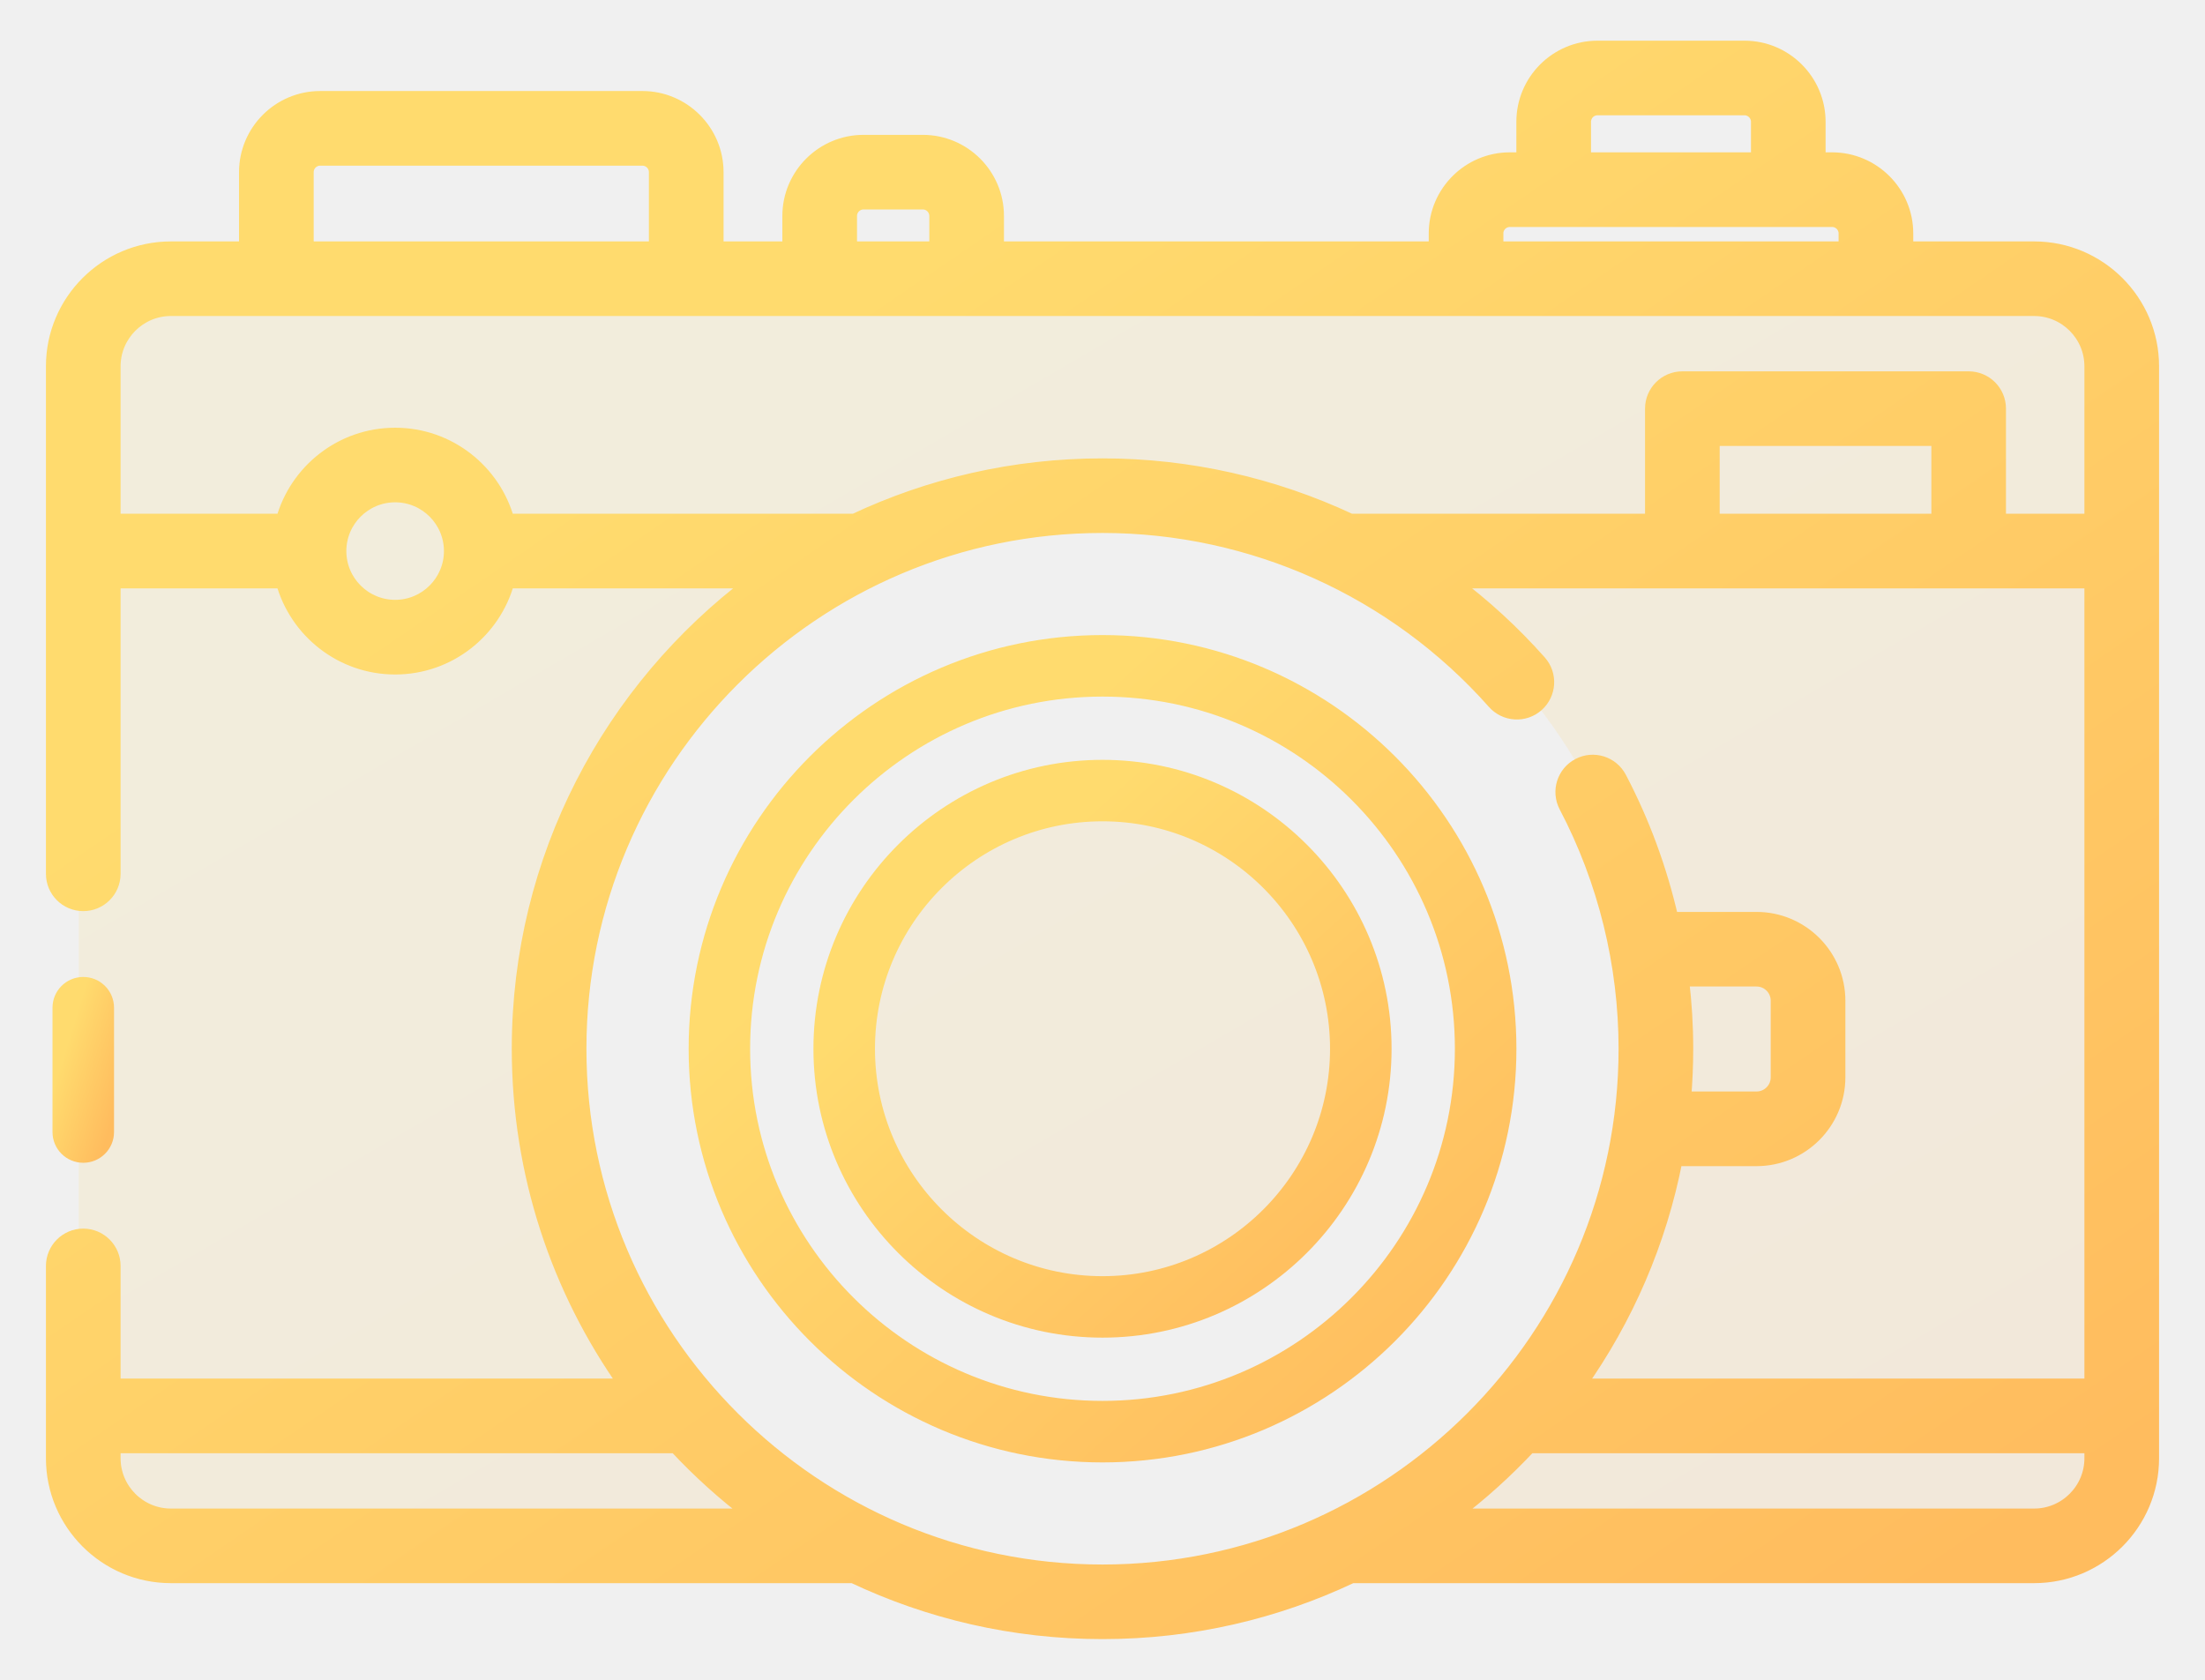
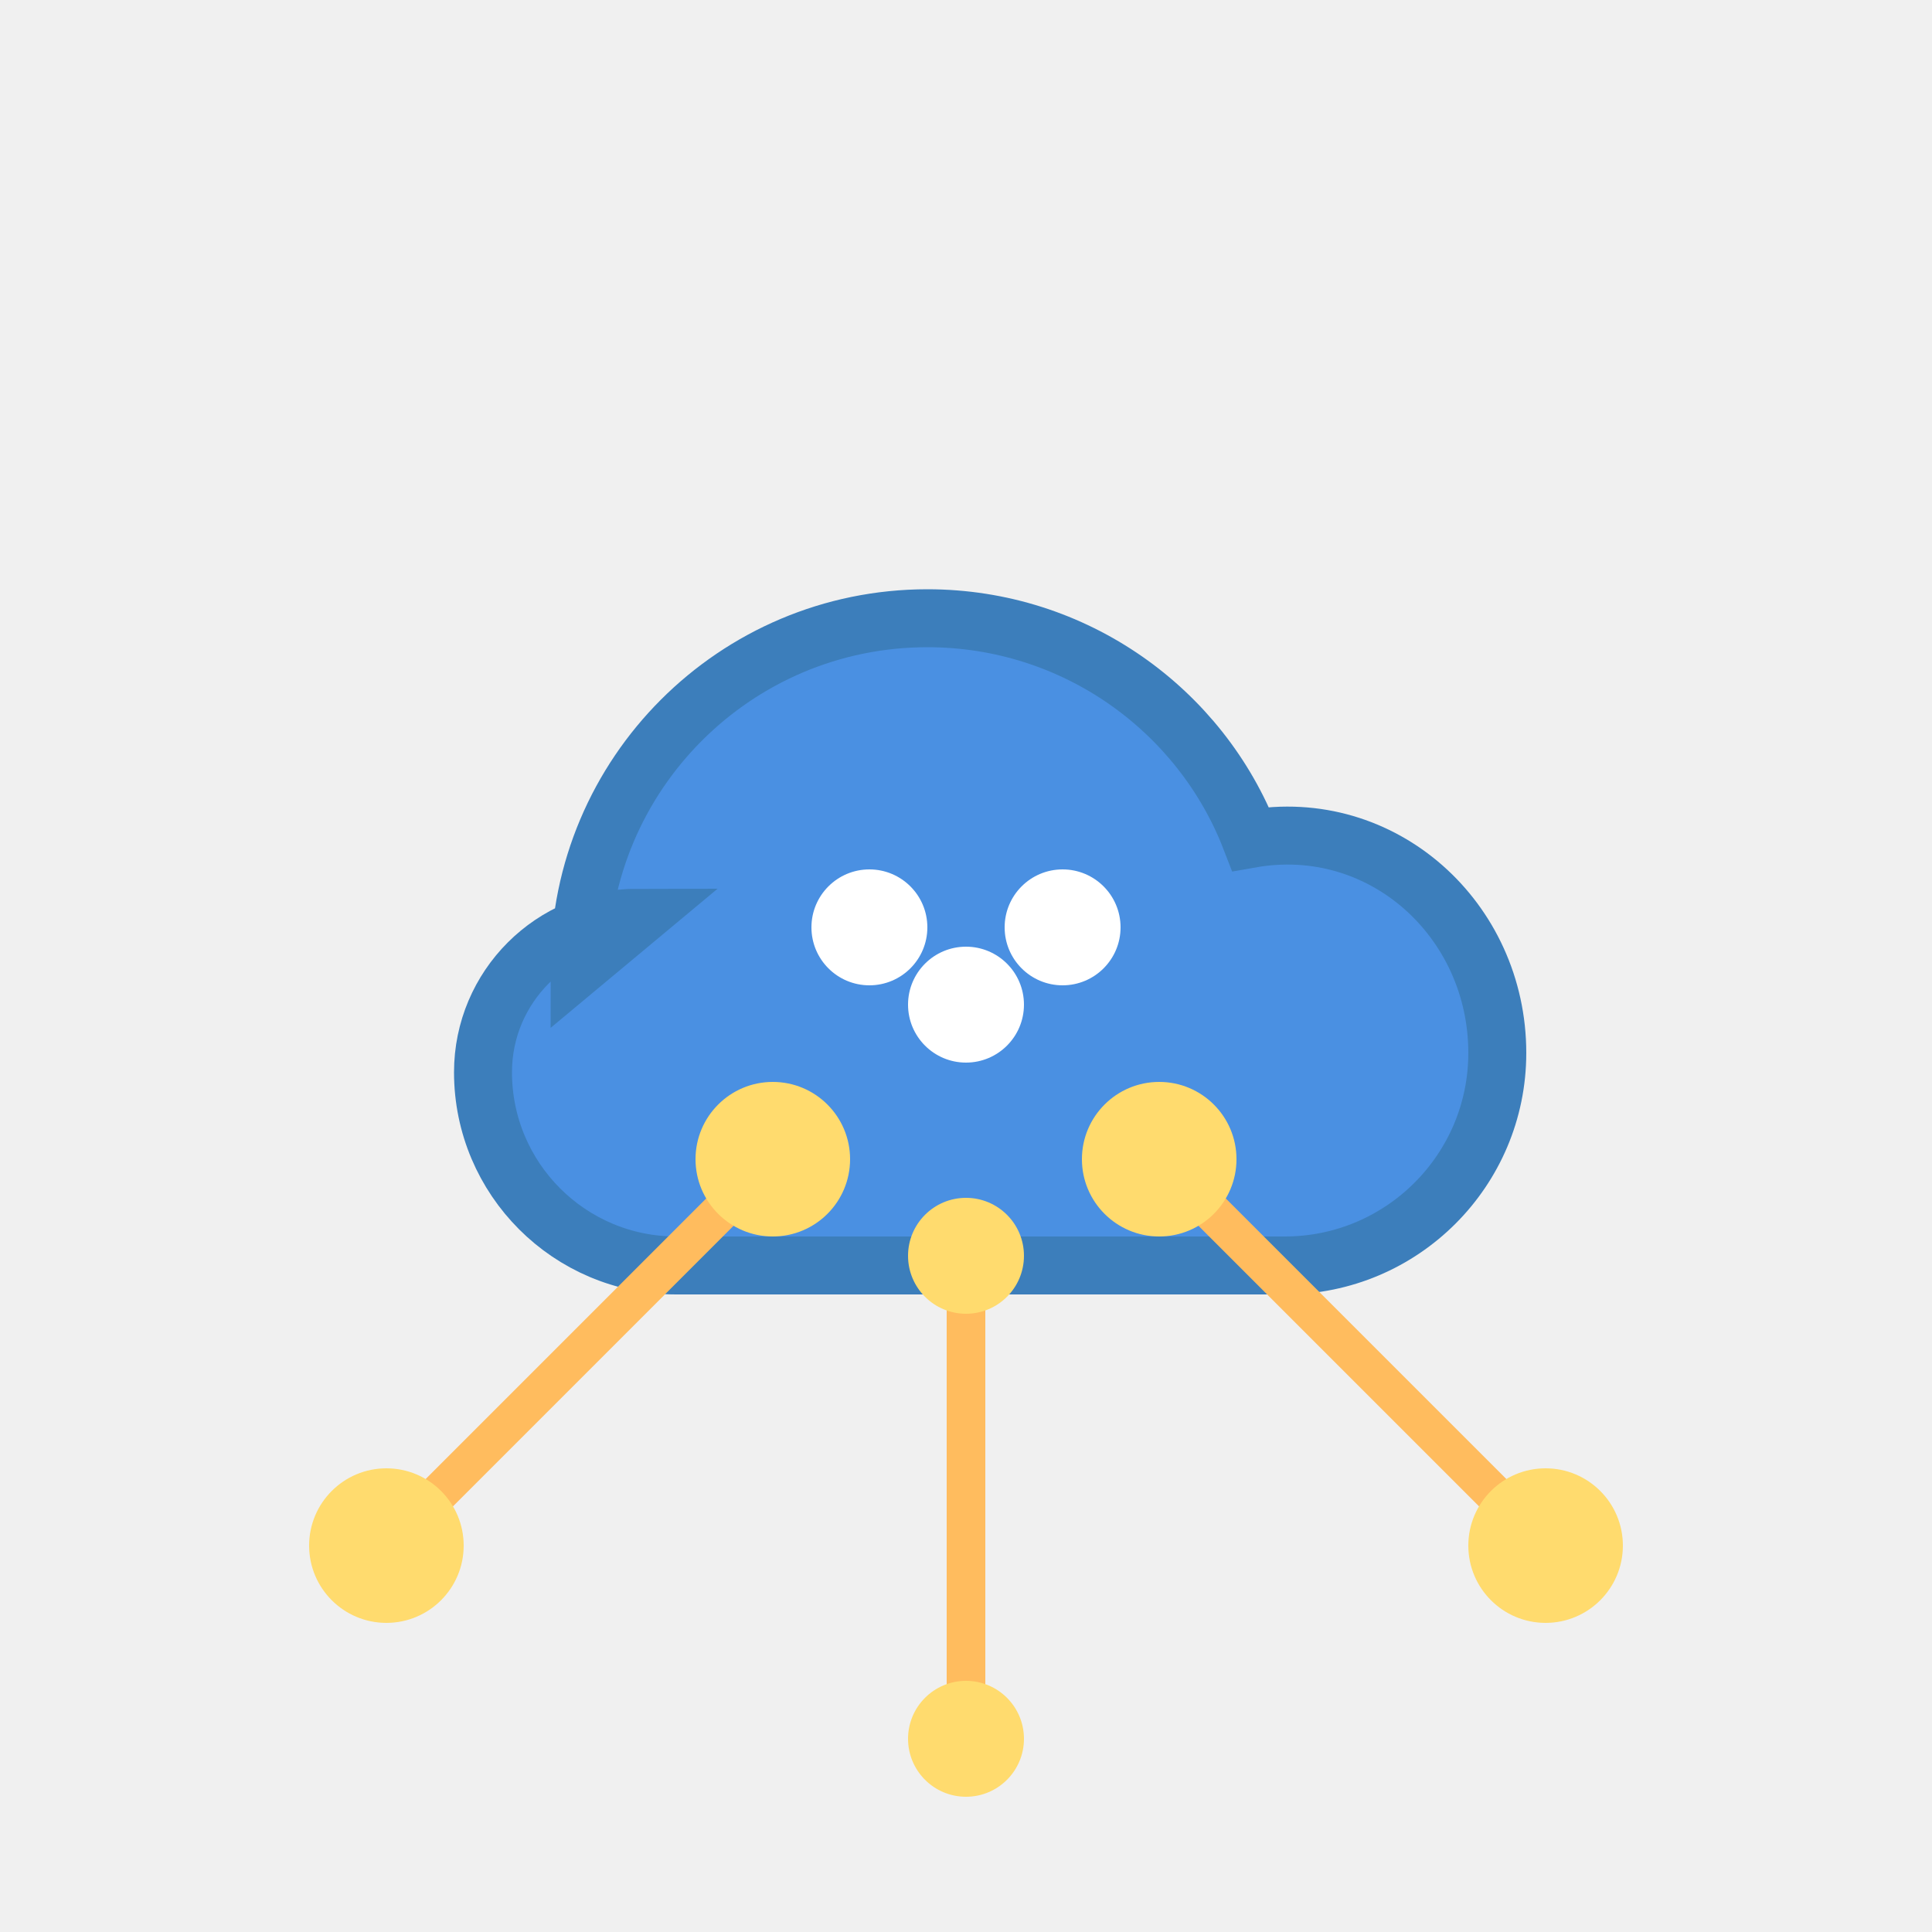
- <svg xmlns="http://www.w3.org/2000/svg" width="42" height="32" viewBox="0 0 42 32" fill="none">
-   <path opacity="0.15" fill-rule="evenodd" clip-rule="evenodd" d="M1.5 6.898C1.5 5.794 2.395 4.898 3.5 4.898H38.3C39.405 4.898 40.3 5.794 40.3 6.898V27.887C40.3 28.992 39.405 29.887 38.3 29.887H24.211C28.439 28.531 31.5 24.569 31.5 19.892C31.5 14.095 26.799 9.396 21 9.396C15.201 9.396 10.5 14.095 10.5 19.892C10.5 24.569 13.561 28.531 17.789 29.887H3.5C2.395 29.887 1.5 28.992 1.5 27.887V6.898ZM21 24.889C23.761 24.889 26 22.652 26 19.892C26 17.131 23.761 14.894 21 14.894C18.239 14.894 16 17.131 16 19.892C16 22.652 18.239 24.889 21 24.889Z" fill="url(#paint0_linear)" />
-   <path d="M2.047 21.566C2.047 21.82 1.84 22.026 1.586 22.026C1.331 22.026 1.125 21.82 1.125 21.566V19.197C1.125 18.942 1.331 18.736 1.586 18.736C1.84 18.736 2.047 18.942 2.047 19.197V21.566Z" fill="url(#paint1_linear)" stroke="url(#paint2_linear)" stroke-width="0.25" />
-   <path d="M38.745 4.724H36.318V4.447C36.318 3.665 35.681 3.027 34.897 3.027H34.648V2.32C34.648 1.537 34.011 0.9 33.228 0.9H30.428C29.645 0.9 29.008 1.537 29.008 2.32V3.027H28.759C27.976 3.027 27.339 3.664 27.339 4.447V4.724H18.998V4.114C18.998 3.331 18.361 2.694 17.578 2.694H16.448C15.665 2.694 15.027 3.331 15.027 4.114V4.724H13.657V3.279C13.657 2.497 13.019 1.859 12.236 1.859H6.098C5.315 1.859 4.678 2.497 4.678 3.279V4.724H3.255C2.012 4.724 1 5.735 1 6.978V16.646C1 16.97 1.262 17.232 1.586 17.232C1.909 17.232 2.172 16.97 2.172 16.646V11.084H5.379C5.637 12.028 6.502 12.724 7.527 12.724C8.552 12.724 9.416 12.028 9.674 11.084H14.328C11.625 13.115 9.873 16.346 9.873 19.978C9.873 22.363 10.628 24.575 11.912 26.387H2.172V24.116C2.172 23.793 1.909 23.53 1.586 23.53C1.262 23.53 1 23.793 1 24.116V27.78C1 29.023 2.012 30.034 3.255 30.034H16.249C17.691 30.717 19.301 31.1 21 31.1C22.699 31.1 24.31 30.717 25.752 30.033C25.757 30.033 25.761 30.034 25.766 30.034H38.745C39.988 30.034 41 29.023 41 27.78V6.978C41 5.735 39.988 4.724 38.745 4.724ZM30.18 2.32C30.18 2.183 30.291 2.071 30.429 2.071H33.228C33.365 2.071 33.477 2.183 33.477 2.32V3.027H30.18V2.32H30.18ZM28.51 4.447C28.51 4.31 28.622 4.199 28.759 4.199H34.897C35.034 4.199 35.146 4.31 35.146 4.447V4.724H28.511V4.447H28.51ZM16.199 4.114C16.199 3.977 16.311 3.865 16.448 3.865H17.578C17.715 3.865 17.826 3.977 17.826 4.114V4.724H16.199V4.114ZM5.85 3.279C5.85 3.142 5.961 3.031 6.098 3.031H12.236C12.373 3.031 12.485 3.142 12.485 3.279V4.724H5.85V3.279ZM7.527 11.552C6.945 11.552 6.472 11.079 6.472 10.498C6.472 9.917 6.945 9.444 7.527 9.444C8.108 9.444 8.581 9.917 8.581 10.498C8.581 11.079 8.108 11.552 7.527 11.552ZM9.674 9.912C9.416 8.969 8.552 8.273 7.527 8.273C6.501 8.273 5.637 8.969 5.379 9.912H2.172V6.978C2.172 6.381 2.658 5.895 3.255 5.895H38.745C39.342 5.895 39.828 6.381 39.828 6.978V9.912H38.084V7.784C38.084 7.461 37.822 7.199 37.498 7.199H32.045C31.722 7.199 31.459 7.461 31.459 7.784V9.912H25.727C24.263 9.226 22.651 8.857 21 8.857C19.31 8.857 17.707 9.236 16.271 9.912H9.674ZM32.631 9.912V8.37H36.913V9.912H32.631ZM3.255 28.863C2.658 28.863 2.172 28.377 2.172 27.78V27.559H12.867C13.31 28.034 13.794 28.471 14.314 28.863H3.255ZM11.045 19.979C11.045 14.492 15.511 10.028 21 10.028C23.847 10.028 26.564 11.251 28.454 13.384C28.669 13.626 29.039 13.649 29.281 13.434C29.523 13.219 29.546 12.849 29.331 12.607C28.828 12.04 28.273 11.531 27.676 11.084H39.828V26.387H30.088C30.983 25.123 31.62 23.665 31.925 22.09H33.458C34.322 22.09 35.025 21.387 35.025 20.523V19.064C35.025 18.2 34.322 17.497 33.458 17.497H31.845C31.632 16.565 31.301 15.661 30.857 14.816C30.706 14.53 30.352 14.419 30.066 14.57C29.779 14.72 29.669 15.074 29.819 15.361C30.562 16.775 30.955 18.372 30.955 19.979C30.955 25.465 26.489 29.929 21 29.929C15.511 29.929 11.045 25.465 11.045 19.979ZM32.048 18.668H33.458C33.676 18.668 33.853 18.845 33.853 19.063V20.523C33.853 20.741 33.676 20.918 33.458 20.918H32.087C32.113 20.608 32.127 20.295 32.127 19.978C32.127 19.54 32.1 19.102 32.048 18.668ZM38.745 28.863H27.686C28.206 28.471 28.69 28.034 29.134 27.559H39.828V27.78C39.828 28.377 39.342 28.863 38.745 28.863Z" fill="url(#paint3_linear)" stroke="url(#paint4_linear)" stroke-width="0.25" />
-   <path d="M13.242 19.979C13.242 15.702 16.722 12.223 21 12.223C25.278 12.223 28.759 15.702 28.759 19.979C28.759 24.255 25.278 27.734 21 27.734C16.722 27.734 13.242 24.255 13.242 19.979ZM14.163 19.979C14.163 23.747 17.23 26.812 21 26.812C24.77 26.812 27.837 23.747 27.837 19.979C27.837 16.21 24.77 13.145 21 13.145C17.23 13.145 14.163 16.21 14.163 19.979Z" fill="url(#paint5_linear)" stroke="url(#paint6_linear)" stroke-width="0.25" />
-   <path d="M15.619 19.979C15.619 17.013 18.033 14.6 21 14.6C23.967 14.6 26.381 17.013 26.381 19.979C26.381 22.944 23.967 25.357 21 25.357C18.033 25.357 15.619 22.944 15.619 19.979ZM16.541 19.979C16.541 22.436 18.541 24.436 21 24.436C23.459 24.436 25.459 22.436 25.459 19.979C25.459 17.52 23.459 15.521 21 15.521C18.541 15.521 16.541 17.52 16.541 19.979Z" fill="url(#paint7_linear)" stroke="url(#paint8_linear)" stroke-width="0.25" />
-   <defs>
-     <linearGradient id="paint0_linear" x1="3.699" y1="4.898" x2="22.569" y2="37.252" gradientUnits="userSpaceOnUse">
-       <stop offset="0.259" stop-color="#FFDB6E" />
-       <stop offset="1" stop-color="#FFBC5E" />
-     </linearGradient>
-     <linearGradient id="paint1_linear" x1="1.177" y1="18.736" x2="2.789" y2="19.235" gradientUnits="userSpaceOnUse">
-       <stop offset="0.259" stop-color="#FFDB6E" />
-       <stop offset="1" stop-color="#FFBC5E" />
-     </linearGradient>
-     <linearGradient id="paint2_linear" x1="1.177" y1="18.736" x2="2.789" y2="19.235" gradientUnits="userSpaceOnUse">
-       <stop offset="0.259" stop-color="#FFDB6E" />
-       <stop offset="1" stop-color="#FFBC5E" />
-     </linearGradient>
-     <linearGradient id="paint3_linear" x1="3.267" y1="0.9" x2="27.682" y2="36.609" gradientUnits="userSpaceOnUse">
-       <stop offset="0.259" stop-color="#FFDB6E" />
-       <stop offset="1" stop-color="#FFBC5E" />
-     </linearGradient>
-     <linearGradient id="paint4_linear" x1="3.267" y1="0.9" x2="27.682" y2="36.609" gradientUnits="userSpaceOnUse">
-       <stop offset="0.259" stop-color="#FFDB6E" />
-       <stop offset="1" stop-color="#FFBC5E" />
-     </linearGradient>
-     <linearGradient id="paint5_linear" x1="14.121" y1="12.223" x2="27.511" y2="27.015" gradientUnits="userSpaceOnUse">
-       <stop offset="0.259" stop-color="#FFDB6E" />
-       <stop offset="1" stop-color="#FFBC5E" />
-     </linearGradient>
-     <linearGradient id="paint6_linear" x1="14.121" y1="12.223" x2="27.511" y2="27.015" gradientUnits="userSpaceOnUse">
-       <stop offset="0.259" stop-color="#FFDB6E" />
-       <stop offset="1" stop-color="#FFBC5E" />
-     </linearGradient>
-     <linearGradient id="paint7_linear" x1="16.229" y1="14.6" x2="25.516" y2="24.859" gradientUnits="userSpaceOnUse">
-       <stop offset="0.259" stop-color="#FFDB6E" />
-       <stop offset="1" stop-color="#FFBC5E" />
-     </linearGradient>
-     <linearGradient id="paint8_linear" x1="16.229" y1="14.6" x2="25.516" y2="24.859" gradientUnits="userSpaceOnUse">
-       <stop offset="0.259" stop-color="#FFDB6E" />
-       <stop offset="1" stop-color="#FFBC5E" />
-     </linearGradient>
-   </defs>
+ <svg xmlns="http://www.w3.org/2000/svg" viewBox="0 0 100 100" width="100" height="100">
+   <path d="M30 50c0-9.94 8.06-18 18-18 7.63 0 14.15 4.75 16.73 11.42 6.83-1.21 12.77 4.19 12.77 11.08 0 6.07-4.93 11-11 11H35c-5.52 0-10-4.48-10-10 0-4.42 3.58-8 8-8z" fill="#4A90E2" stroke="#3C7EBB" stroke-width="3" />
+   <g stroke="#FFBC5E" stroke-width="2" stroke-linecap="round">
+     <line x1="20" y1="80" x2="40" y2="60" />
+     <line x1="80" y1="80" x2="60" y2="60" />
+     <line x1="50" y1="65" x2="50" y2="90" />
+   </g>
+   <circle cx="40" cy="60" r="4" fill="#FFDB6E" />
+   <circle cx="60" cy="60" r="4" fill="#FFDB6E" />
+   <circle cx="50" cy="65" r="3" fill="#FFDB6E" />
+   <circle cx="50" cy="90" r="3" fill="#FFDB6E" />
+   <circle cx="20" cy="80" r="4" fill="#FFDB6E" />
+   <circle cx="80" cy="80" r="4" fill="#FFDB6E" />
+   <g fill="#fff">
+     <circle cx="45" cy="48" r="3" />
+     <circle cx="55" cy="48" r="3" />
+     <circle cx="50" cy="52" r="3" />
+   </g>
</svg>
